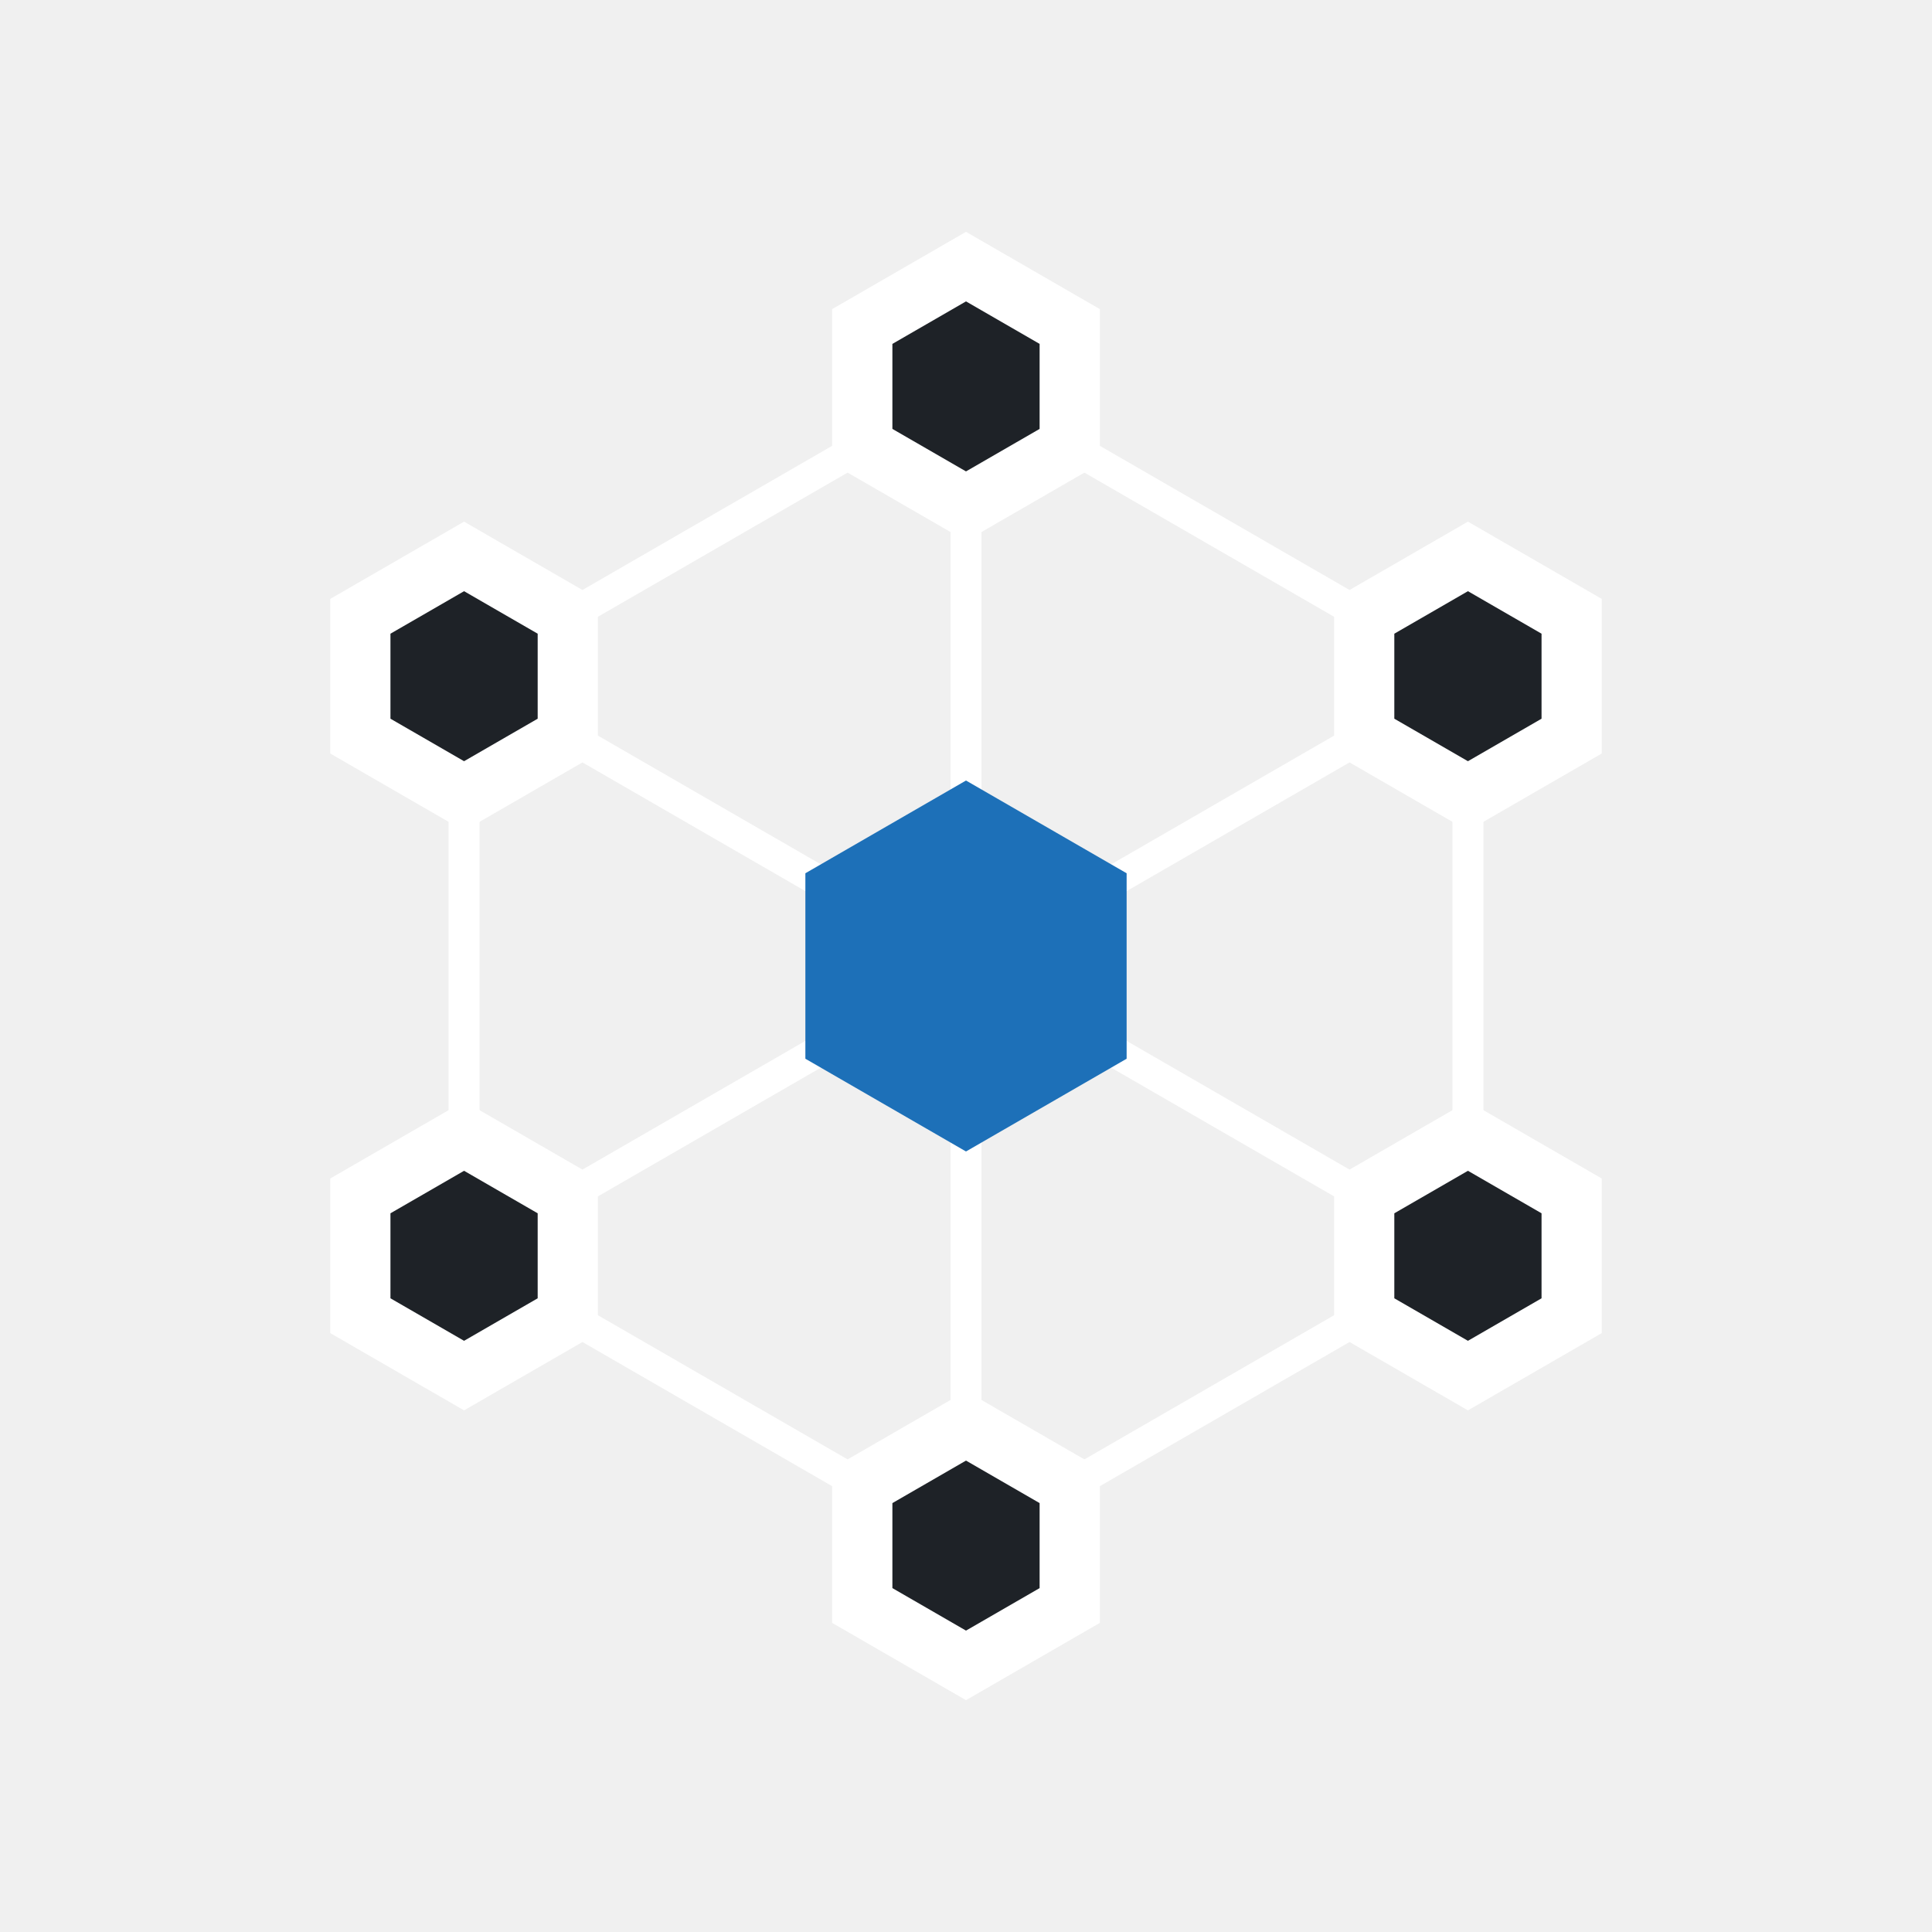
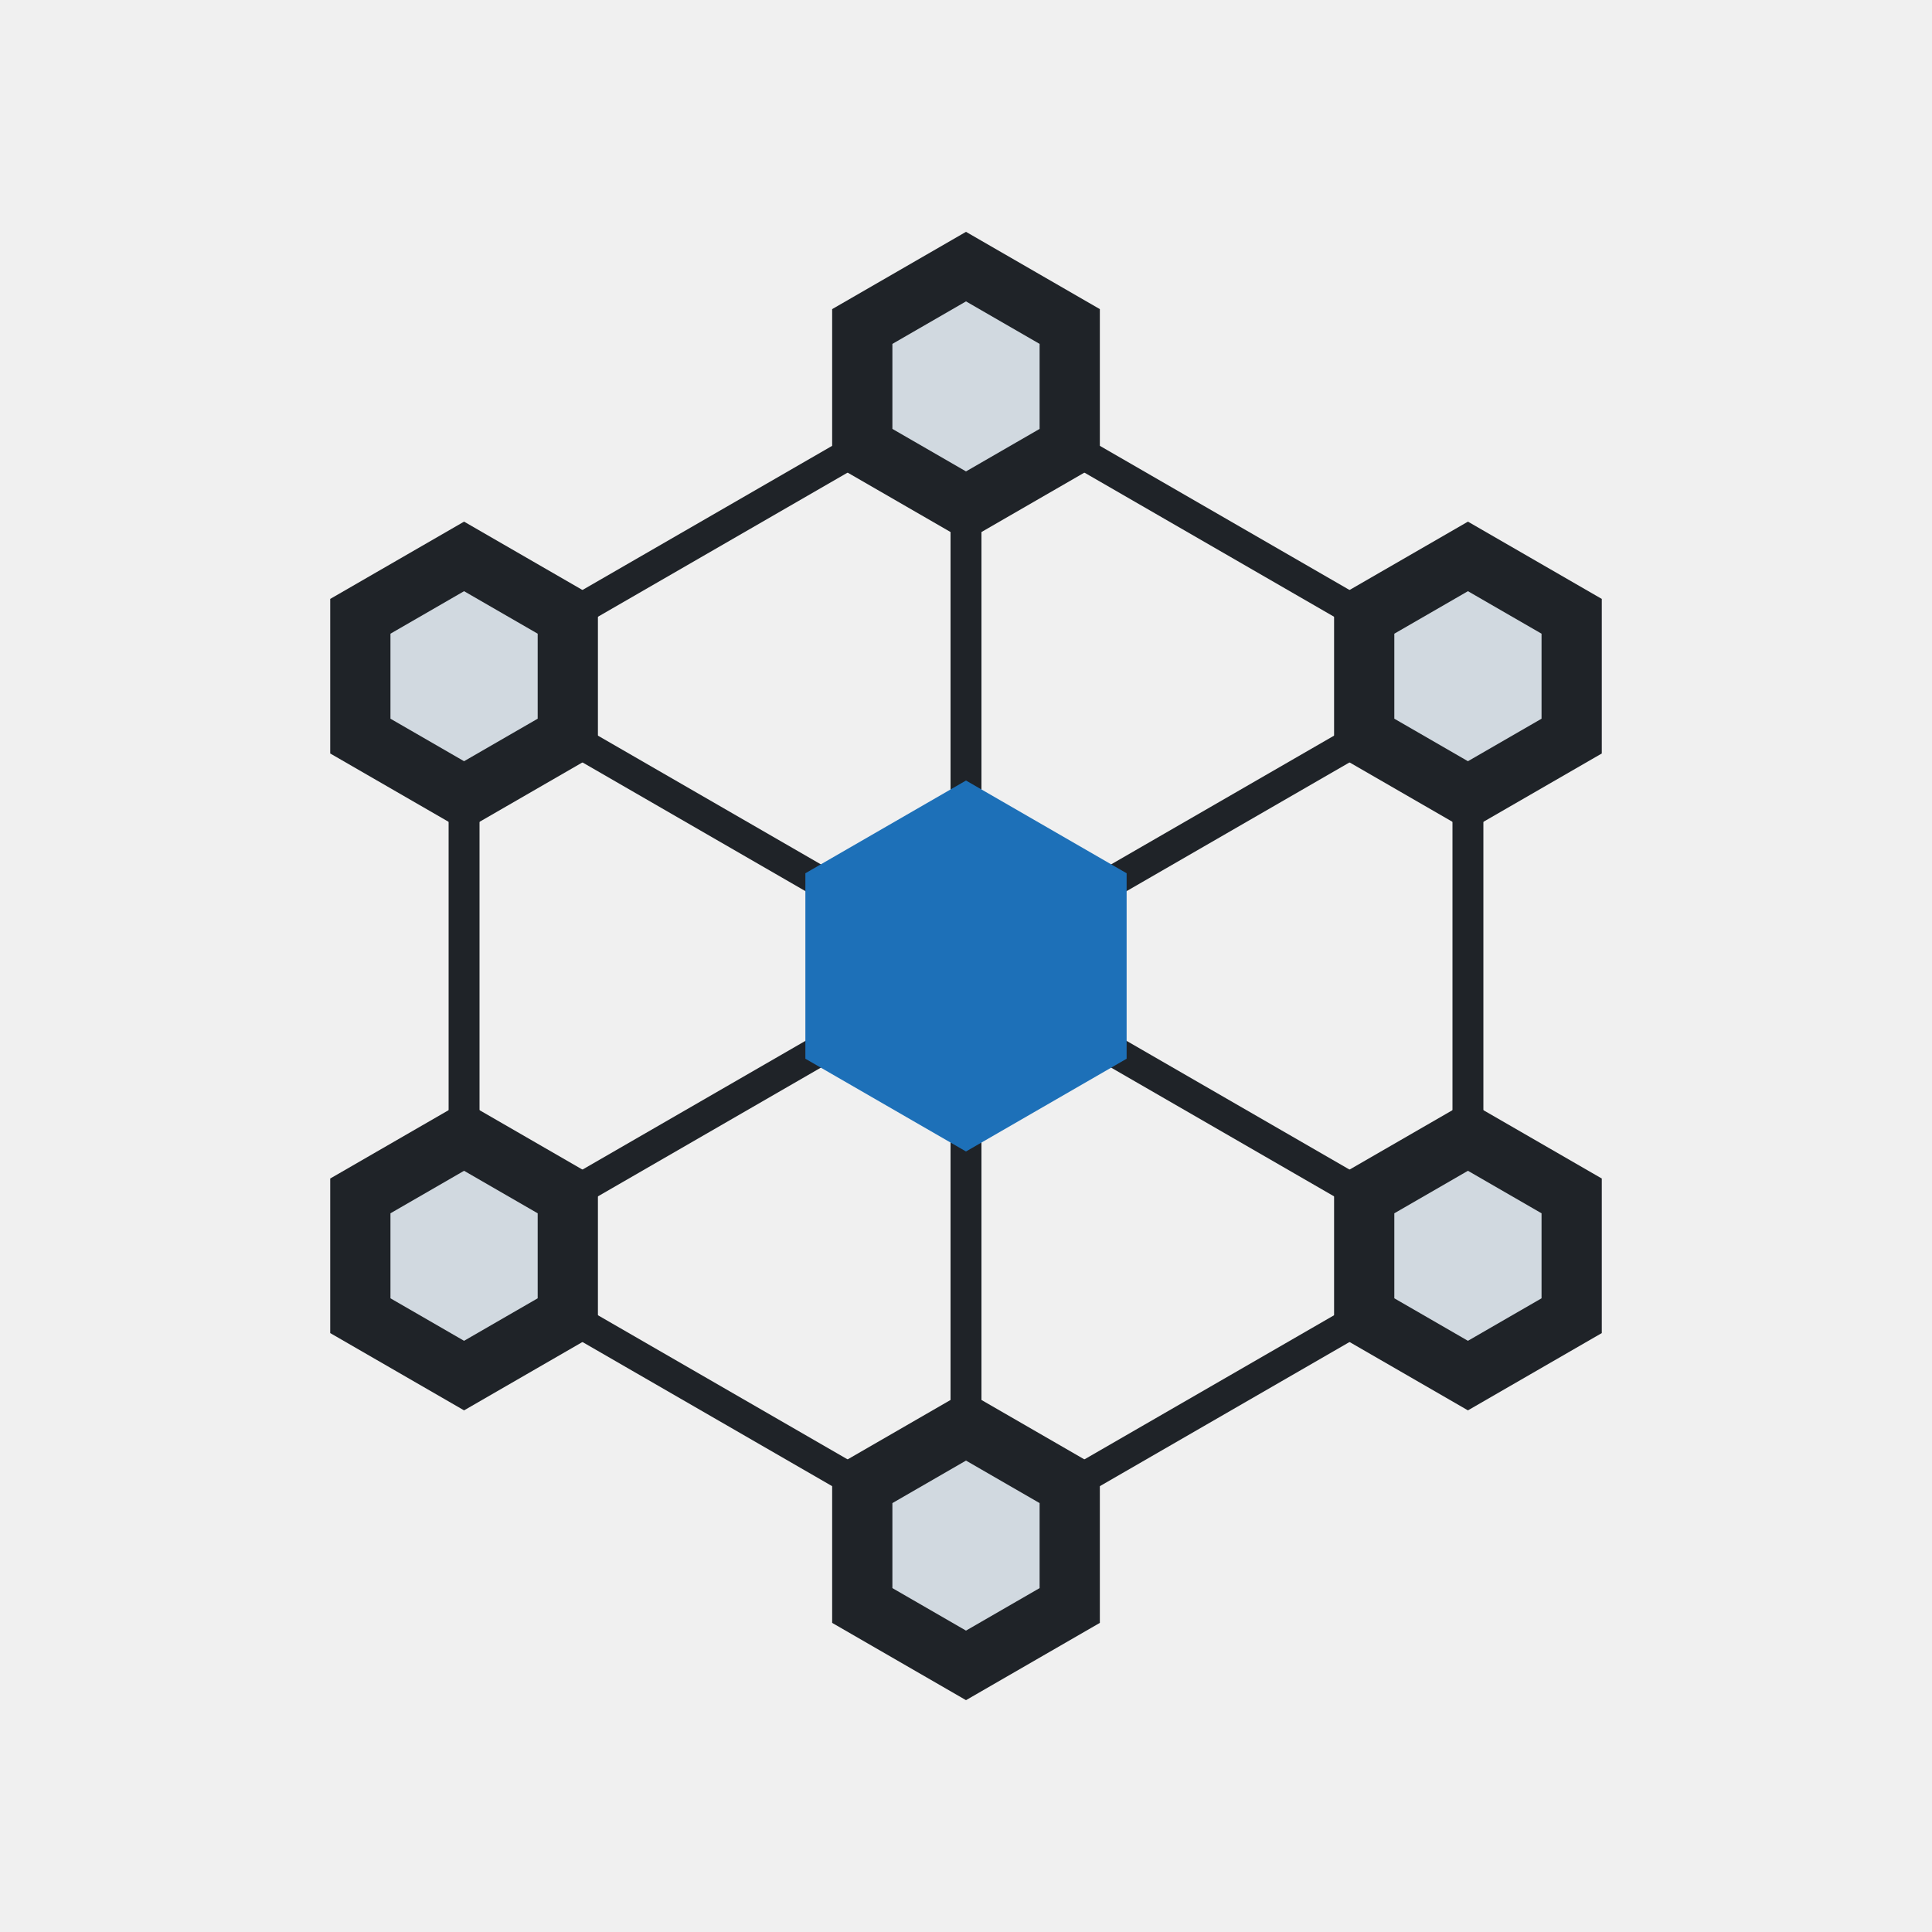
<svg xmlns="http://www.w3.org/2000/svg" viewBox="0 0 500 500">
  <defs>
    <polygon id="hex-node" points="0,-40 34.64,-20 34.64,20 0,40 -34.64,20 -34.64,-20" />
    <polygon id="hex-inner" points="0,-22 19.05,-11 19.05,11 0,22 -19.05,11 -19.05,-11" />
  </defs>
  <g transform="translate(250, 250)">
-     <g stroke="#FFFFFF" stroke-width="8" stroke-linecap="round" stroke-linejoin="round" fill="none">
+     <g stroke="#1f2328" stroke-width="8" stroke-linecap="round" stroke-linejoin="round" fill="none">
      <line x1="0" y1="0" x2="0" y2="-150" />
      <line x1="0" y1="0" x2="129.9" y2="-75" />
      <line x1="0" y1="0" x2="129.9" y2="75" />
      <line x1="0" y1="0" x2="0" y2="150" />
      <line x1="0" y1="0" x2="-129.9" y2="75" />
      <line x1="0" y1="0" x2="-129.9" y2="-75" />
      <polygon points="0,-150 129.9,-75 129.9,75 0,150 -129.9,75 -129.9,-75" />
    </g>
-     <g fill="#FFFFFF">
+     <g fill="#1f2328">
      <g transform="translate(0, -150)">
        <use href="#hex-node" />
-         <use href="#hex-inner" fill="#1e2227" />
+         <use href="#hex-inner" fill="#d1d9e0" />
      </g>
      <g transform="translate(129.9, -75)">
        <use href="#hex-node" />
-         <use href="#hex-inner" fill="#1e2227" />
+         <use href="#hex-inner" fill="#d1d9e0" />
      </g>
      <g transform="translate(129.9, 75)">
        <use href="#hex-node" />
-         <use href="#hex-inner" fill="#1e2227" />
+         <use href="#hex-inner" fill="#d1d9e0" />
      </g>
      <g transform="translate(0, 150)">
        <use href="#hex-node" />
-         <use href="#hex-inner" fill="#1e2227" />
+         <use href="#hex-inner" fill="#d1d9e0" />
      </g>
      <g transform="translate(-129.9, 75)">
        <use href="#hex-node" />
-         <use href="#hex-inner" fill="#1e2227" />
+         <use href="#hex-inner" fill="#d1d9e0" />
      </g>
      <g transform="translate(-129.9, -75)">
        <use href="#hex-node" />
-         <use href="#hex-inner" fill="#1e2227" />
+         <use href="#hex-inner" fill="#d1d9e0" />
      </g>
    </g>
    <g transform="translate(0, 0)">
      <polygon points="0,-48 41.57,-24 41.57,24 0,48 -41.57,24 -41.57,-24" fill="#1d70b8" />
      <polygon points="0,-34 29.44,-17 29.44,17 0,34 -29.44,17 -29.44,-17" fill="transparent" />
      <polygon points="0,-22 19.05,-11 19.05,11 0,22 -19.05,11 -19.05,-11" fill="#1d70b8" />
    </g>
  </g>
</svg>
